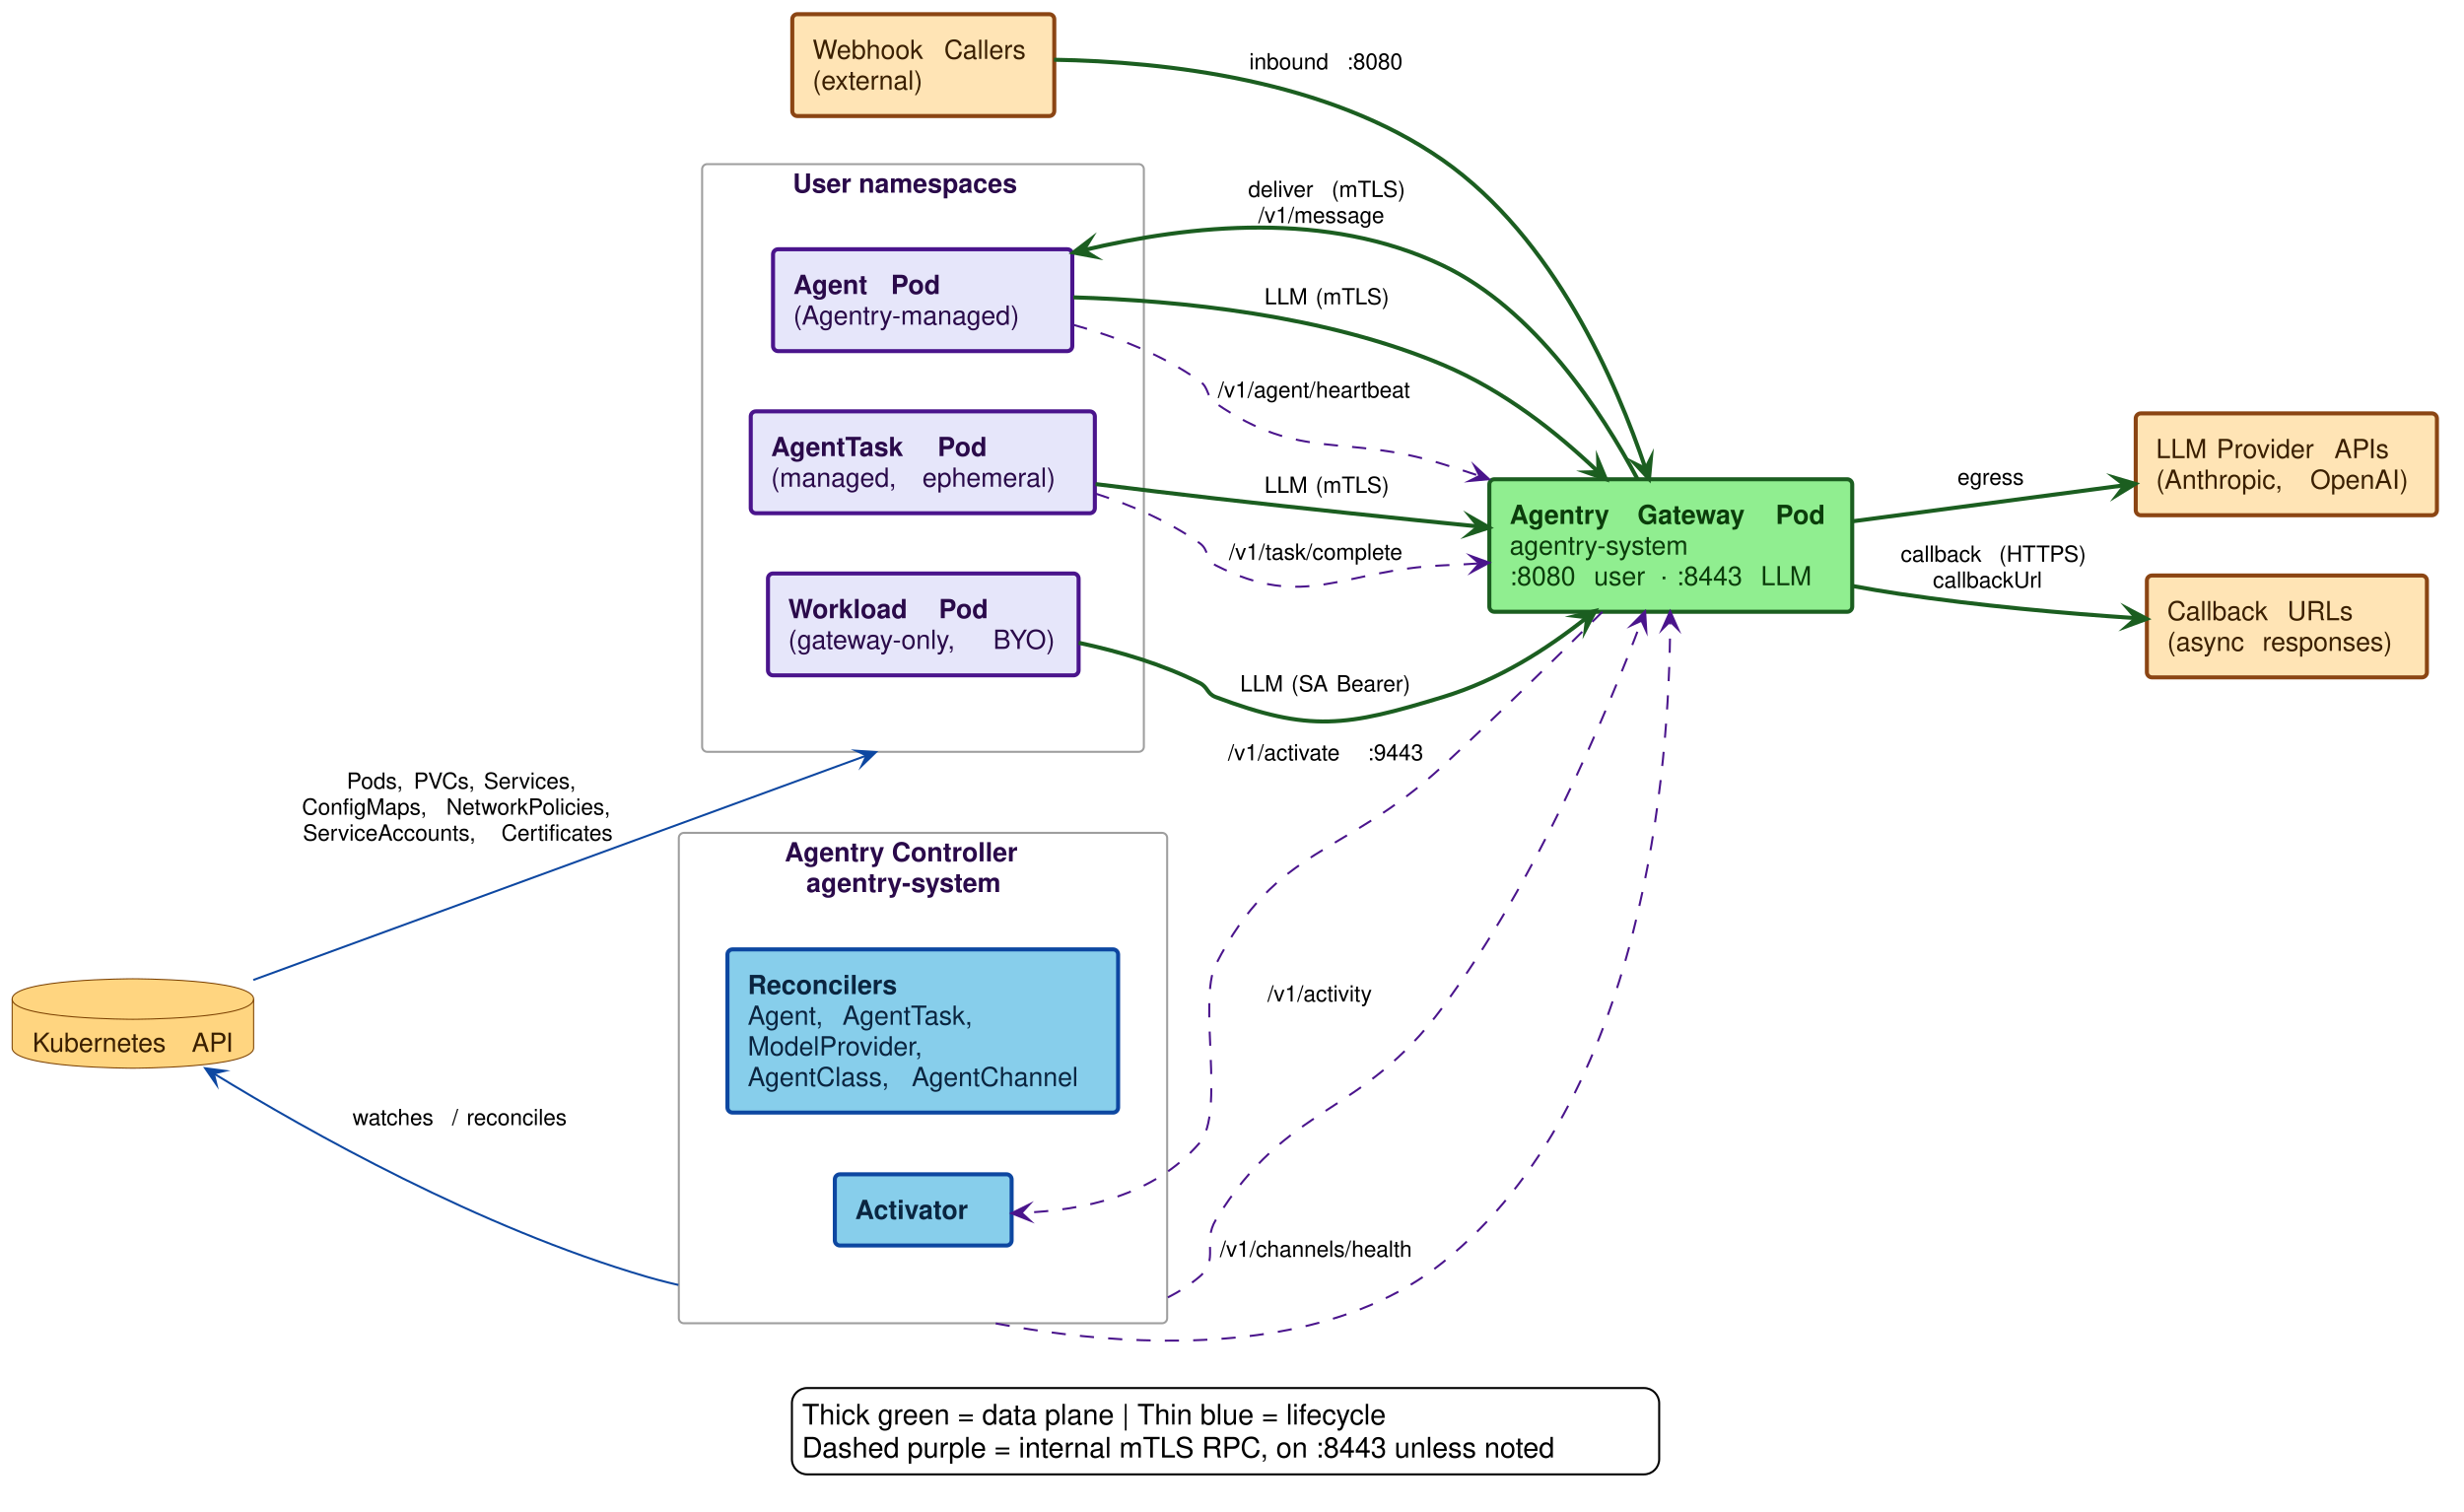
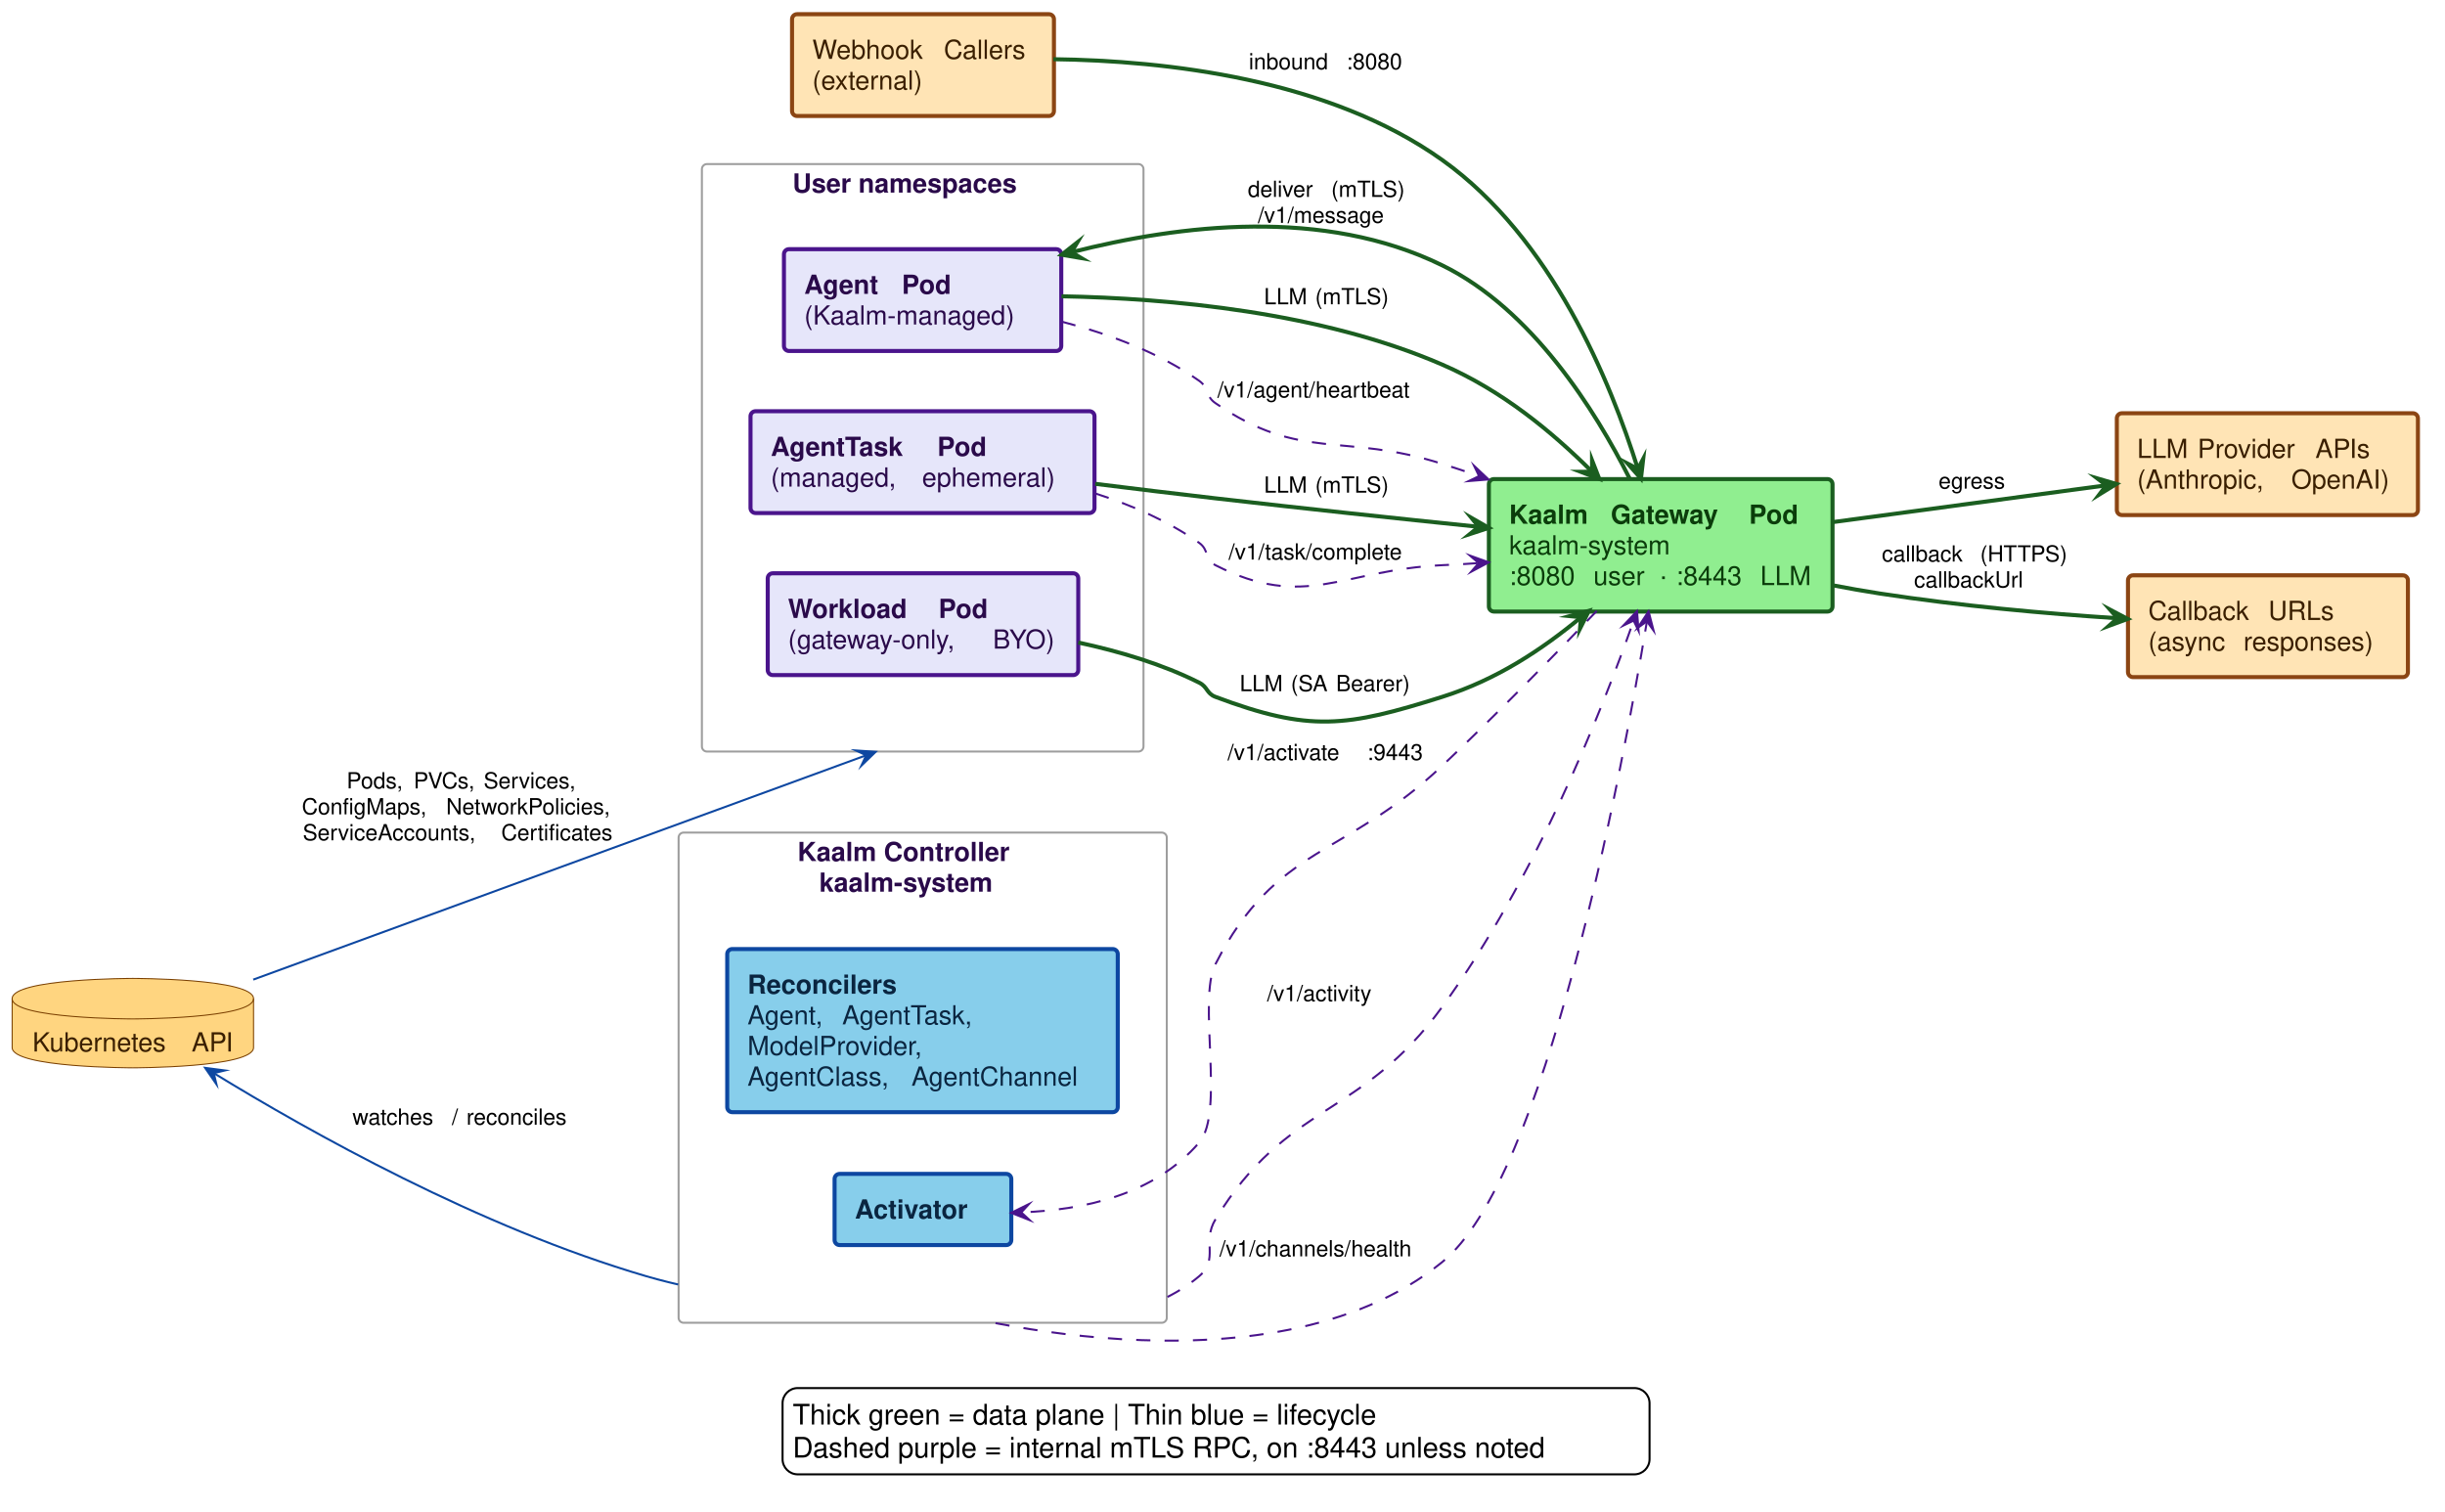
- <svg xmlns="http://www.w3.org/2000/svg" contentStyleType="text/css" data-diagram-type="DESCRIPTION" height="746px" preserveAspectRatio="none" style="width:1216px;height:746px;" version="1.1" viewBox="0 0 1216 746" width="1216px" zoomAndPan="magnify">
+ <svg xmlns="http://www.w3.org/2000/svg" contentStyleType="text/css" data-diagram-type="DESCRIPTION" height="746px" preserveAspectRatio="none" style="width:1207px;height:746px;" version="1.1" viewBox="0 0 1207 746" width="1207px" zoomAndPan="magnify">
  <defs />
  <g>
    <g class="cluster" data-qualified-name="users" data-source-line="13" id="ent0003">
      <rect fill="none" height="290" rx="2.5" ry="2.5" style="stroke:#9E9E9E;stroke-width:1;" width="218" x="346.5" y="81" />
      <text fill="#2A0A4A" font-family="Helvetica" font-size="13" font-weight="700" lengthAdjust="spacing" textLength="128.515" x="391.243" y="95.067">User namespaces</text>
    </g>
    <g class="cluster" data-qualified-name="ctrl" data-source-line="24" id="ent0009">
      <rect fill="none" height="242" rx="2.5" ry="2.5" style="stroke:#9E9E9E;stroke-width:1;" width="241" x="335" y="411" />
-       <text fill="#2A0A4A" font-family="Helvetica" font-size="13" font-weight="700" lengthAdjust="spacing" textLength="136.487" x="387.256" y="425.067">Agentry Controller</text>
-       <text fill="#2A0A4A" font-family="Helvetica" font-size="13" font-weight="700" lengthAdjust="spacing" textLength="115.172" x="397.914" y="440.2">agentry-system</text>
+       <text fill="#2A0A4A" font-family="Helvetica" font-size="13" font-weight="700" lengthAdjust="spacing" textLength="123.57" x="393.715" y="425.067">Kaalm Controller</text>
+       <text fill="#2A0A4A" font-family="Helvetica" font-size="13" font-weight="700" lengthAdjust="spacing" textLength="102.115" x="404.443" y="440.2">kaalm-system</text>
    </g>
    <g class="entity" data-qualified-name="users.agentC" data-source-line="14" id="ent0004">
-       <rect fill="#E6E6FA" height="50.266" rx="2.5" ry="2.5" style="stroke:#4A148C;stroke-width:2;" width="147.69" x="381.5" y="123" />
-       <text fill="#2A0A4A" font-family="Helvetica" font-size="13" font-weight="700" lengthAdjust="spacing" textLength="43.653" x="391.5" y="145.067">Agent</text>
-       <text fill="#2A0A4A" font-family="Helvetica" font-size="13" font-weight="700" lengthAdjust="spacing" textLength="4.526" x="435.153" y="145.067"> </text>
-       <text fill="#2A0A4A" font-family="Helvetica" font-size="13" font-weight="700" lengthAdjust="spacing" textLength="27.765" x="439.679" y="145.067">Pod</text>
-       <text fill="#2A0A4A" font-family="Helvetica" font-size="13" lengthAdjust="spacing" textLength="127.689" x="391.5" y="160.2">(Agentry-managed)</text>
+       <rect fill="#E6E6FA" height="50.266" rx="2.5" ry="2.5" style="stroke:#4A148C;stroke-width:2;" width="136.905" x="387" y="123" />
+       <text fill="#2A0A4A" font-family="Helvetica" font-size="13" font-weight="700" lengthAdjust="spacing" textLength="43.653" x="397" y="145.067">Agent</text>
+       <text fill="#2A0A4A" font-family="Helvetica" font-size="13" font-weight="700" lengthAdjust="spacing" textLength="4.526" x="440.653" y="145.067"> </text>
+       <text fill="#2A0A4A" font-family="Helvetica" font-size="13" font-weight="700" lengthAdjust="spacing" textLength="27.765" x="445.179" y="145.067">Pod</text>
+       <text fill="#2A0A4A" font-family="Helvetica" font-size="13" lengthAdjust="spacing" textLength="116.905" x="397" y="160.2">(Kaalm-managed)</text>
    </g>
    <g class="entity" data-qualified-name="users.agentTaskC" data-source-line="15" id="ent0005">
      <rect fill="#E6E6FA" height="50.266" rx="2.5" ry="2.5" style="stroke:#4A148C;stroke-width:2;" width="169.817" x="370.5" y="203" />
      <text fill="#2A0A4A" font-family="Helvetica" font-size="13" font-weight="700" lengthAdjust="spacing" textLength="77.676" x="380.5" y="225.067">AgentTask</text>
      <text fill="#2A0A4A" font-family="Helvetica" font-size="13" font-weight="700" lengthAdjust="spacing" textLength="4.526" x="458.176" y="225.067"> </text>
      <text fill="#2A0A4A" font-family="Helvetica" font-size="13" font-weight="700" lengthAdjust="spacing" textLength="27.765" x="462.702" y="225.067">Pod</text>
      <text fill="#2A0A4A" font-family="Helvetica" font-size="13" lengthAdjust="spacing" textLength="70.541" x="380.5" y="240.2">(managed,</text>
      <text fill="#2A0A4A" font-family="Helvetica" font-size="13" lengthAdjust="spacing" textLength="4.132" x="451.041" y="240.2"> </text>
      <text fill="#2A0A4A" font-family="Helvetica" font-size="13" lengthAdjust="spacing" textLength="75.144" x="455.174" y="240.2">ephemeral)</text>
    </g>
    <g class="entity" data-qualified-name="users.workloadC" data-source-line="16" id="ent0006">
      <rect fill="#E6E6FA" height="50.266" rx="2.5" ry="2.5" style="stroke:#4A148C;stroke-width:2;" width="153.294" x="379" y="283" />
      <text fill="#2A0A4A" font-family="Helvetica" font-size="13" font-weight="700" lengthAdjust="spacing" textLength="69.793" x="389" y="305.067">Workload</text>
      <text fill="#2A0A4A" font-family="Helvetica" font-size="13" font-weight="700" lengthAdjust="spacing" textLength="4.526" x="458.793" y="305.067"> </text>
      <text fill="#2A0A4A" font-family="Helvetica" font-size="13" font-weight="700" lengthAdjust="spacing" textLength="27.765" x="463.318" y="305.067">Pod</text>
      <text fill="#2A0A4A" font-family="Helvetica" font-size="13" lengthAdjust="spacing" textLength="96.999" x="389" y="320.2">(gateway-only,</text>
      <text fill="#2A0A4A" font-family="Helvetica" font-size="13" lengthAdjust="spacing" textLength="4.132" x="485.998" y="320.2"> </text>
      <text fill="#2A0A4A" font-family="Helvetica" font-size="13" lengthAdjust="spacing" textLength="32.164" x="490.131" y="320.2">BYO)</text>
    </g>
    <g class="entity" data-qualified-name="ctrl.recs" data-source-line="25" id="ent0010">
      <rect fill="#87CEEB" height="80.531" rx="2.5" ry="2.5" style="stroke:#0D47A1;stroke-width:2;" width="192.796" x="359" y="468.5" />
      <text fill="#0A2540" font-family="Helvetica" font-size="13" font-weight="700" lengthAdjust="spacing" textLength="84.303" x="369" y="490.567">Reconcilers</text>
      <text fill="#0A2540" font-family="Helvetica" font-size="13" lengthAdjust="spacing" textLength="42.612" x="369" y="505.7">Agent,</text>
      <text fill="#0A2540" font-family="Helvetica" font-size="13" lengthAdjust="spacing" textLength="4.132" x="411.612" y="505.7"> </text>
      <text fill="#0A2540" font-family="Helvetica" font-size="13" lengthAdjust="spacing" textLength="72.82" x="415.744" y="505.7">AgentTask,</text>
      <text fill="#0A2540" font-family="Helvetica" font-size="13" lengthAdjust="spacing" textLength="97.202" x="369" y="520.832">ModelProvider,</text>
      <text fill="#0A2540" font-family="Helvetica" font-size="13" lengthAdjust="spacing" textLength="76.813" x="369" y="535.965">AgentClass,</text>
      <text fill="#0A2540" font-family="Helvetica" font-size="13" lengthAdjust="spacing" textLength="4.132" x="445.813" y="535.965"> </text>
      <text fill="#0A2540" font-family="Helvetica" font-size="13" lengthAdjust="spacing" textLength="91.851" x="449.945" y="535.965">AgentChannel</text>
    </g>
    <g class="entity" data-qualified-name="ctrl.activator" data-source-line="26" id="ent0011">
      <rect fill="#87CEEB" height="35.133" rx="2.5" ry="2.5" style="stroke:#0D47A1;stroke-width:2;" width="87.241" x="412" y="579.5" />
      <text fill="#0A2540" font-family="Helvetica" font-size="13" font-weight="700" lengthAdjust="spacing" textLength="67.241" x="422" y="601.567">Activator</text>
    </g>
    <g class="entity" data-qualified-name="webhooks" data-source-line="7" id="ent0001">
      <rect fill="#FFE4B5" height="50.266" rx="2.5" ry="2.5" style="stroke:#8B4513;stroke-width:2;" width="129.294" x="391" y="7" />
      <text fill="#3A1F00" font-family="Helvetica" font-size="13" lengthAdjust="spacing" textLength="60.779" x="401" y="29.067">Webhook</text>
      <text fill="#3A1F00" font-family="Helvetica" font-size="13" lengthAdjust="spacing" textLength="4.132" x="461.779" y="29.067"> </text>
      <text fill="#3A1F00" font-family="Helvetica" font-size="13" lengthAdjust="spacing" textLength="44.383" x="465.911" y="29.067">Callers</text>
      <text fill="#3A1F00" font-family="Helvetica" font-size="13" lengthAdjust="spacing" textLength="64.092" x="401" y="44.2">(external)</text>
    </g>
    <g class="entity" data-qualified-name="gw" data-source-line="10" id="ent0002">
-       <rect fill="#90EE90" height="65.398" rx="2.5" ry="2.5" style="stroke:#1B5E20;stroke-width:2;" width="179.085" x="735" y="236.5" />
-       <text fill="#0B3D0B" font-family="Helvetica" font-size="13" font-weight="700" lengthAdjust="spacing" textLength="58.538" x="745" y="258.567">Agentry</text>
-       <text fill="#0B3D0B" font-family="Helvetica" font-size="13" font-weight="700" lengthAdjust="spacing" textLength="4.526" x="803.538" y="258.567"> </text>
-       <text fill="#0B3D0B" font-family="Helvetica" font-size="13" font-weight="700" lengthAdjust="spacing" textLength="63.73" x="808.064" y="258.567">Gateway</text>
-       <text fill="#0B3D0B" font-family="Helvetica" font-size="13" font-weight="700" lengthAdjust="spacing" textLength="4.526" x="871.794" y="258.567"> </text>
-       <text fill="#0B3D0B" font-family="Helvetica" font-size="13" font-weight="700" lengthAdjust="spacing" textLength="27.765" x="876.32" y="258.567">Pod</text>
-       <text fill="#0B3D0B" font-family="Helvetica" font-size="13" lengthAdjust="spacing" textLength="102.28" x="745" y="273.7">agentry-system</text>
+       <rect fill="#90EE90" height="65.398" rx="2.5" ry="2.5" style="stroke:#1B5E20;stroke-width:2;" width="169.646" x="735" y="236.5" />
+       <text fill="#0B3D0B" font-family="Helvetica" font-size="13" font-weight="700" lengthAdjust="spacing" textLength="45.621" x="745" y="258.567">Kaalm</text>
+       <text fill="#0B3D0B" font-family="Helvetica" font-size="13" font-weight="700" lengthAdjust="spacing" textLength="4.526" x="790.621" y="258.567"> </text>
+       <text fill="#0B3D0B" font-family="Helvetica" font-size="13" font-weight="700" lengthAdjust="spacing" textLength="63.73" x="795.146" y="258.567">Gateway</text>
+       <text fill="#0B3D0B" font-family="Helvetica" font-size="13" font-weight="700" lengthAdjust="spacing" textLength="4.526" x="858.877" y="258.567"> </text>
+       <text fill="#0B3D0B" font-family="Helvetica" font-size="13" font-weight="700" lengthAdjust="spacing" textLength="27.765" x="863.403" y="258.567">Pod</text>
+       <text fill="#0B3D0B" font-family="Helvetica" font-size="13" lengthAdjust="spacing" textLength="91.425" x="745" y="273.7">kaalm-system</text>
      <text fill="#0B3D0B" font-family="Helvetica" font-size="13" lengthAdjust="spacing" textLength="37.464" x="745" y="288.832">:8080</text>
      <text fill="#0B3D0B" font-family="Helvetica" font-size="13" lengthAdjust="spacing" textLength="4.132" x="782.464" y="288.832"> </text>
      <text fill="#0B3D0B" font-family="Helvetica" font-size="13" lengthAdjust="spacing" textLength="28.355" x="786.596" y="288.832">user</text>
      <text fill="#0B3D0B" font-family="Helvetica" font-size="13" lengthAdjust="spacing" textLength="4.132" x="814.951" y="288.832"> </text>
      <text fill="#0B3D0B" font-family="Helvetica" font-size="13" lengthAdjust="spacing" textLength="4.132" x="819.083" y="288.832">·</text>
      <text fill="#0B3D0B" font-family="Helvetica" font-size="13" lengthAdjust="spacing" textLength="4.132" x="823.216" y="288.832"> </text>
      <text fill="#0B3D0B" font-family="Helvetica" font-size="13" lengthAdjust="spacing" textLength="37.464" x="827.348" y="288.832">:8443</text>
      <text fill="#0B3D0B" font-family="Helvetica" font-size="13" lengthAdjust="spacing" textLength="4.132" x="864.812" y="288.832"> </text>
      <text fill="#0B3D0B" font-family="Helvetica" font-size="13" lengthAdjust="spacing" textLength="25.702" x="868.944" y="288.832">LLM</text>
    </g>
    <g class="entity" data-qualified-name="providers" data-source-line="20" id="ent0007">
-       <rect fill="#FFE4B5" height="50.266" rx="2.5" ry="2.5" style="stroke:#8B4513;stroke-width:2;" width="148.635" x="1054" y="204" />
-       <text fill="#3A1F00" font-family="Helvetica" font-size="13" lengthAdjust="spacing" textLength="25.702" x="1064" y="226.067">LLM</text>
-       <text fill="#3A1F00" font-family="Helvetica" font-size="13" lengthAdjust="spacing" textLength="4.132" x="1089.702" y="226.067"> </text>
-       <text fill="#3A1F00" font-family="Helvetica" font-size="13" lengthAdjust="spacing" textLength="54.038" x="1093.834" y="226.067">Provider</text>
-       <text fill="#3A1F00" font-family="Helvetica" font-size="13" lengthAdjust="spacing" textLength="4.132" x="1147.872" y="226.067"> </text>
-       <text fill="#3A1F00" font-family="Helvetica" font-size="13" lengthAdjust="spacing" textLength="27.339" x="1152.004" y="226.067">APIs</text>
-       <text fill="#3A1F00" font-family="Helvetica" font-size="13" lengthAdjust="spacing" textLength="71.982" x="1064" y="241.2">(Anthropic,</text>
-       <text fill="#3A1F00" font-family="Helvetica" font-size="13" lengthAdjust="spacing" textLength="4.132" x="1135.982" y="241.2"> </text>
-       <text fill="#3A1F00" font-family="Helvetica" font-size="13" lengthAdjust="spacing" textLength="52.52" x="1140.115" y="241.2">OpenAI)</text>
+       <rect fill="#FFE4B5" height="50.266" rx="2.5" ry="2.5" style="stroke:#8B4513;stroke-width:2;" width="148.635" x="1045" y="204" />
+       <text fill="#3A1F00" font-family="Helvetica" font-size="13" lengthAdjust="spacing" textLength="25.702" x="1055" y="226.067">LLM</text>
+       <text fill="#3A1F00" font-family="Helvetica" font-size="13" lengthAdjust="spacing" textLength="4.132" x="1080.702" y="226.067"> </text>
+       <text fill="#3A1F00" font-family="Helvetica" font-size="13" lengthAdjust="spacing" textLength="54.038" x="1084.834" y="226.067">Provider</text>
+       <text fill="#3A1F00" font-family="Helvetica" font-size="13" lengthAdjust="spacing" textLength="4.132" x="1138.872" y="226.067"> </text>
+       <text fill="#3A1F00" font-family="Helvetica" font-size="13" lengthAdjust="spacing" textLength="27.339" x="1143.004" y="226.067">APIs</text>
+       <text fill="#3A1F00" font-family="Helvetica" font-size="13" lengthAdjust="spacing" textLength="71.982" x="1055" y="241.2">(Anthropic,</text>
+       <text fill="#3A1F00" font-family="Helvetica" font-size="13" lengthAdjust="spacing" textLength="4.132" x="1126.982" y="241.2"> </text>
+       <text fill="#3A1F00" font-family="Helvetica" font-size="13" lengthAdjust="spacing" textLength="52.52" x="1131.115" y="241.2">OpenAI)</text>
    </g>
    <g class="entity" data-qualified-name="callbacks" data-source-line="21" id="ent0008">
-       <rect fill="#FFE4B5" height="50.266" rx="2.5" ry="2.5" style="stroke:#8B4513;stroke-width:2;" width="138.2" x="1059.5" y="284" />
-       <text fill="#3A1F00" font-family="Helvetica" font-size="13" lengthAdjust="spacing" textLength="55.161" x="1069.5" y="306.067">Callback</text>
-       <text fill="#3A1F00" font-family="Helvetica" font-size="13" lengthAdjust="spacing" textLength="4.132" x="1124.661" y="306.067"> </text>
-       <text fill="#3A1F00" font-family="Helvetica" font-size="13" lengthAdjust="spacing" textLength="32.563" x="1128.793" y="306.067">URLs</text>
-       <text fill="#3A1F00" font-family="Helvetica" font-size="13" lengthAdjust="spacing" textLength="42.891" x="1069.5" y="321.2">(async</text>
-       <text fill="#3A1F00" font-family="Helvetica" font-size="13" lengthAdjust="spacing" textLength="4.132" x="1112.391" y="321.2"> </text>
-       <text fill="#3A1F00" font-family="Helvetica" font-size="13" lengthAdjust="spacing" textLength="71.176" x="1116.523" y="321.2">responses)</text>
+       <rect fill="#FFE4B5" height="50.266" rx="2.5" ry="2.5" style="stroke:#8B4513;stroke-width:2;" width="138.2" x="1050.5" y="284" />
+       <text fill="#3A1F00" font-family="Helvetica" font-size="13" lengthAdjust="spacing" textLength="55.161" x="1060.5" y="306.067">Callback</text>
+       <text fill="#3A1F00" font-family="Helvetica" font-size="13" lengthAdjust="spacing" textLength="4.132" x="1115.661" y="306.067"> </text>
+       <text fill="#3A1F00" font-family="Helvetica" font-size="13" lengthAdjust="spacing" textLength="32.563" x="1119.793" y="306.067">URLs</text>
+       <text fill="#3A1F00" font-family="Helvetica" font-size="13" lengthAdjust="spacing" textLength="42.891" x="1060.5" y="321.2">(async</text>
+       <text fill="#3A1F00" font-family="Helvetica" font-size="13" lengthAdjust="spacing" textLength="4.132" x="1103.391" y="321.2"> </text>
+       <text fill="#3A1F00" font-family="Helvetica" font-size="13" lengthAdjust="spacing" textLength="71.176" x="1107.523" y="321.2">responses)</text>
    </g>
    <g class="entity" data-qualified-name="apiserver" data-source-line="28" id="ent0012">
      <path d="M6,493 C6,483 65.582,483 65.582,483 C65.582,483 125.163,483 125.163,493 L125.163,517.133 C125.163,527.133 65.582,527.133 65.582,527.133 C65.582,527.133 6,527.133 6,517.133 L6,493" fill="#FFD580" style="stroke:#7A3F00;stroke-width:0.5;" />
      <path d="M6,493 C6,503 65.582,503 65.582,503 C65.582,503 125.163,503 125.163,493" fill="none" style="stroke:#7A3F00;stroke-width:0.5;" />
      <text fill="#3A1F00" font-family="Helvetica" font-size="13" lengthAdjust="spacing" textLength="74.464" x="16" y="519.067">Kubernetes</text>
      <text fill="#3A1F00" font-family="Helvetica" font-size="13" lengthAdjust="spacing" textLength="4.132" x="90.464" y="519.067"> </text>
      <text fill="#3A1F00" font-family="Helvetica" font-size="13" lengthAdjust="spacing" textLength="20.566" x="94.597" y="519.067">API</text>
    </g>
    <g class="link" data-entity-1="ent0001" data-entity-2="ent0002" data-link-type="dependency" data-source-line="31" id="lnk13">
-       <path d="M520.12,29.48 C575.52,30.39 655.57,39.48 712,79 C767.13,117.62 797.56,188.203 812.19,231.513" fill="none" id="webhooks-to-gw" style="stroke:#1B5E20;stroke-width:2;" />
-       <polygon fill="#1B5E20" points="813.79,236.25,814.699,226.443,812.19,231.513,807.12,229.004,813.79,236.25" style="stroke:#1B5E20;stroke-width:2;stroke-linejoin:miter;stroke-miterlimit:10;" />
+       <path d="M520.02,29.23 C575.54,29.95 655.83,38.91 712,79 C766.23,117.71 794.971,188.23 808.571,231.5" fill="none" id="webhooks-to-gw" style="stroke:#1B5E20;stroke-width:2;" />
+       <polygon fill="#1B5E20" points="810.07,236.27,811.187,226.485,808.571,231.5,803.556,228.883,810.07,236.27" style="stroke:#1B5E20;stroke-width:2;stroke-linejoin:miter;stroke-miterlimit:10;" />
      <text fill="#000000" font-family="Helvetica" font-size="11" lengthAdjust="spacing" textLength="44.666" x="616.5" y="34.21">inbound</text>
      <text fill="#000000" font-family="Helvetica" font-size="11" lengthAdjust="spacing" textLength="3.497" x="661.166" y="34.21"> </text>
      <text fill="#000000" font-family="Helvetica" font-size="11" lengthAdjust="spacing" textLength="31.7" x="664.663" y="34.21">:8080</text>
    </g>
    <g class="link" data-entity-1="ent0002" data-entity-2="ent0004" data-link-type="dependency" data-source-line="32" id="lnk14">
-       <path d="M808.15,236.47 C790.32,202.98 757.44,152.71 712,131 C655.14,103.84 587.774,110.81 534.634,123.48" fill="none" id="gw-to-agentC" style="stroke:#1B5E20;stroke-width:2;" />
-       <polygon fill="#1B5E20" points="529.77,124.64,539.452,126.444,534.634,123.48,537.597,118.662,529.77,124.64" style="stroke:#1B5E20;stroke-width:2;stroke-linejoin:miter;stroke-miterlimit:10;" />
+       <path d="M804.47,236.2 C787.62,202.75 756.37,152.74 712,131 C653.32,102.24 582.626,110.89 528.946,124.51" fill="none" id="gw-to-agentC" style="stroke:#1B5E20;stroke-width:2;" />
+       <polygon fill="#1B5E20" points="524.1,125.74,533.807,127.404,528.946,124.51,531.84,119.65,524.1,125.74" style="stroke:#1B5E20;stroke-width:2;stroke-linejoin:miter;stroke-miterlimit:10;" />
      <text fill="#000000" font-family="Helvetica" font-size="11" lengthAdjust="spacing" textLength="37.662" x="616" y="97.21">deliver</text>
      <text fill="#000000" font-family="Helvetica" font-size="11" lengthAdjust="spacing" textLength="3.497" x="653.662" y="97.21"> </text>
      <text fill="#000000" font-family="Helvetica" font-size="11" lengthAdjust="spacing" textLength="39.128" x="657.159" y="97.21">(mTLS)</text>
      <text fill="#000000" font-family="Helvetica" font-size="11" lengthAdjust="spacing" textLength="70.356" x="620.966" y="110.015">/v1/message</text>
    </g>
    <g class="link" data-entity-1="ent0004" data-entity-2="ent0002" data-link-type="dependency" data-source-line="34" id="lnk16">
-       <path d="M529.69,146.74 C582.31,148.29 653.92,155.5 712,180 C742.58,192.9 768.072,213.239 788.872,232.969" fill="none" id="agentC-to-gw" style="stroke:#1B5E20;stroke-width:2;" />
-       <polygon fill="#1B5E20" points="792.5,236.41,788.723,227.314,788.872,232.969,783.217,233.118,792.5,236.41" style="stroke:#1B5E20;stroke-width:2;stroke-linejoin:miter;stroke-miterlimit:10;" />
+       <path d="M524.04,146.26 C577.18,147.25 652.02,153.99 712,180 C741.7,192.88 766.083,213.136 785.953,232.876" fill="none" id="agentC-to-gw" style="stroke:#1B5E20;stroke-width:2;" />
+       <polygon fill="#1B5E20" points="789.5,236.4,785.934,227.219,785.953,232.876,780.296,232.895,789.5,236.4" style="stroke:#1B5E20;stroke-width:2;stroke-linejoin:miter;stroke-miterlimit:10;" />
      <text fill="#000000" font-family="Helvetica" font-size="11" lengthAdjust="spacing" textLength="21.748" x="624" y="150.21">LLM</text>
      <text fill="#000000" font-family="Helvetica" font-size="11" lengthAdjust="spacing" textLength="3.497" x="645.748" y="150.21"> </text>
      <text fill="#000000" font-family="Helvetica" font-size="11" lengthAdjust="spacing" textLength="39.128" x="649.244" y="150.21">(mTLS)</text>
    </g>
    <g class="link" data-entity-1="ent0004" data-entity-2="ent0002" data-link-type="dependency" data-source-line="47" id="lnk25">
-       <path d="M529.73,160.29 C551.12,166.26 573.66,175.06 592,188 C596.94,191.49 595.02,195.58 600,199 C642.48,228.18 662.82,213.62 712,229 C719.46,231.33 722.424,232.247 730.134,234.857" fill="none" id="agentC-to-gw-1" style="stroke:#4A148C;stroke-width:1;stroke-dasharray:7,7;" />
-       <polygon fill="#4A148C" points="734.87,236.46,727.628,229.785,730.134,234.857,725.063,237.363,734.87,236.46" style="stroke:#4A148C;stroke-width:1;stroke-linejoin:miter;stroke-miterlimit:10;" />
+       <path d="M524.15,158.79 C547.15,164.75 572.06,173.93 592,188 C596.94,191.49 595.02,195.58 600,199 C642.48,228.18 662.92,213.29 712,229 C719.46,231.39 722.452,232.334 730.142,235.034" fill="none" id="agentC-to-gw-1" style="stroke:#4A148C;stroke-width:1;stroke-dasharray:7,7;" />
+       <polygon fill="#4A148C" points="734.86,236.69,727.693,229.934,730.142,235.034,725.043,237.483,734.86,236.69" style="stroke:#4A148C;stroke-width:1;stroke-linejoin:miter;stroke-miterlimit:10;" />
      <text fill="#000000" font-family="Helvetica" font-size="11" lengthAdjust="spacing" textLength="110.521" x="601" y="196.21">/v1/agent/heartbeat</text>
    </g>
    <g class="link" data-entity-1="ent0002" data-entity-2="ent0008" data-link-type="dependency" data-source-line="33" id="lnk15">
-       <path d="M914.17,289.16 C921.87,290.58 929.56,291.89 937,293 C977.38,299.02 1017.941,302.603 1054.381,305.063" fill="none" id="gw-to-callbacks" style="stroke:#1B5E20;stroke-width:2;" />
-       <polygon fill="#1B5E20" points="1059.37,305.4,1050.66,300.803,1054.381,305.063,1050.121,308.785,1059.37,305.4" style="stroke:#1B5E20;stroke-width:2;stroke-linejoin:miter;stroke-miterlimit:10;" />
-       <text fill="#000000" font-family="Helvetica" font-size="11" lengthAdjust="spacing" textLength="45.042" x="938" y="277.21">callback</text>
-       <text fill="#000000" font-family="Helvetica" font-size="11" lengthAdjust="spacing" textLength="3.497" x="983.042" y="277.21"> </text>
-       <text fill="#000000" font-family="Helvetica" font-size="11" lengthAdjust="spacing" textLength="43.909" x="986.539" y="277.21">(HTTPS)</text>
-       <text fill="#000000" font-family="Helvetica" font-size="11" lengthAdjust="spacing" textLength="60.672" x="953.888" y="290.015">callbackUrl</text>
+       <path d="M905.2,289.02 C912.88,290.5 920.57,291.86 928,293 C968.35,299.19 1008.911,302.8 1045.361,305.21" fill="none" id="gw-to-callbacks" style="stroke:#1B5E20;stroke-width:2;" />
+       <polygon fill="#1B5E20" points="1050.35,305.54,1041.633,300.955,1045.361,305.21,1041.106,308.938,1050.35,305.54" style="stroke:#1B5E20;stroke-width:2;stroke-linejoin:miter;stroke-miterlimit:10;" />
+       <text fill="#000000" font-family="Helvetica" font-size="11" lengthAdjust="spacing" textLength="45.042" x="929" y="277.21">callback</text>
+       <text fill="#000000" font-family="Helvetica" font-size="11" lengthAdjust="spacing" textLength="3.497" x="974.042" y="277.21"> </text>
+       <text fill="#000000" font-family="Helvetica" font-size="11" lengthAdjust="spacing" textLength="43.909" x="977.539" y="277.21">(HTTPS)</text>
+       <text fill="#000000" font-family="Helvetica" font-size="11" lengthAdjust="spacing" textLength="60.672" x="944.888" y="290.015">callbackUrl</text>
    </g>
    <g class="link" data-entity-1="ent0005" data-entity-2="ent0002" data-link-type="dependency" data-source-line="35" id="lnk17">
-       <path d="M540.69,238.88 C560.16,241.31 580.79,243.81 600,246 C644.37,251.07 688.795,255.699 729.835,259.829" fill="none" id="agentTaskC-to-gw" style="stroke:#1B5E20;stroke-width:2;" />
-       <polygon fill="#1B5E20" points="734.81,260.33,726.256,255.449,729.835,259.829,725.455,263.409,734.81,260.33" style="stroke:#1B5E20;stroke-width:2;stroke-linejoin:miter;stroke-miterlimit:10;" />
+       <path d="M540.69,238.85 C560.16,241.28 580.79,243.79 600,246 C644.53,251.13 689.236,255.879 730.006,260.069" fill="none" id="agentTaskC-to-gw" style="stroke:#1B5E20;stroke-width:2;" />
+       <polygon fill="#1B5E20" points="734.98,260.58,726.436,255.681,730.006,260.069,725.618,263.639,734.98,260.58" style="stroke:#1B5E20;stroke-width:2;stroke-linejoin:miter;stroke-miterlimit:10;" />
      <text fill="#000000" font-family="Helvetica" font-size="11" lengthAdjust="spacing" textLength="21.748" x="624" y="243.21">LLM</text>
      <text fill="#000000" font-family="Helvetica" font-size="11" lengthAdjust="spacing" textLength="3.497" x="645.748" y="243.21"> </text>
      <text fill="#000000" font-family="Helvetica" font-size="11" lengthAdjust="spacing" textLength="39.128" x="649.244" y="243.21">(mTLS)</text>
    </g>
    <g class="link" data-entity-1="ent0005" data-entity-2="ent0002" data-link-type="dependency" data-source-line="48" id="lnk26">
-       <path d="M540.67,243.58 C558.64,249.36 576.77,257.25 592,268 C596.94,271.49 594.61,276.26 600,279 C644.36,301.59 662.27,281.23 712,279 C719.48,278.67 722.232,278.557 730.002,278.017" fill="none" id="agentTaskC-to-gw-1" style="stroke:#4A148C;stroke-width:1;stroke-dasharray:7,7;" />
-       <polygon fill="#4A148C" points="734.99,277.67,725.734,274.304,730.002,278.017,726.289,282.284,734.99,277.67" style="stroke:#4A148C;stroke-width:1;stroke-linejoin:miter;stroke-miterlimit:10;" />
+       <path d="M540.67,243.58 C558.64,249.36 576.77,257.25 592,268 C596.94,271.49 594.61,276.26 600,279 C644.36,301.59 662.28,281.32 712,279 C719.45,278.65 722.203,278.537 729.953,277.967" fill="none" id="agentTaskC-to-gw-1" style="stroke:#4A148C;stroke-width:1;stroke-dasharray:7,7;" />
+       <polygon fill="#4A148C" points="734.94,277.6,725.671,274.271,729.953,277.967,726.258,282.249,734.94,277.6" style="stroke:#4A148C;stroke-width:1;stroke-linejoin:miter;stroke-miterlimit:10;" />
      <text fill="#000000" font-family="Helvetica" font-size="11" lengthAdjust="spacing" textLength="99.161" x="606.5" y="276.21">/v1/task/complete</text>
    </g>
    <g class="link" data-entity-1="ent0006" data-entity-2="ent0002" data-link-type="dependency" data-source-line="36" id="lnk18">
-       <path d="M532.29,317.19 C552.39,321.48 573.61,327.78 592,337 C596.22,339.12 595.58,342.34 600,344 C646.6,361.51 664.39,358.52 712,344 C739.67,335.56 762.763,320.795 783.283,304.625" fill="none" id="workloadC-to-gw" style="stroke:#1B5E20;stroke-width:2;" />
-       <polygon fill="#1B5E20" points="787.21,301.53,777.665,303.959,783.283,304.625,782.617,310.242,787.21,301.53" style="stroke:#1B5E20;stroke-width:2;stroke-linejoin:miter;stroke-miterlimit:10;" />
+       <path d="M532.29,317.19 C552.39,321.48 573.61,327.78 592,337 C596.22,339.12 595.58,342.34 600,344 C646.6,361.51 664.53,358.98 712,344 C738.83,335.53 760.911,320.849 780.531,304.689" fill="none" id="workloadC-to-gw" style="stroke:#1B5E20;stroke-width:2;" />
+       <polygon fill="#1B5E20" points="784.39,301.51,774.9,304.144,780.531,304.689,779.986,310.319,784.39,301.51" style="stroke:#1B5E20;stroke-width:2;stroke-linejoin:miter;stroke-miterlimit:10;" />
      <text fill="#000000" font-family="Helvetica" font-size="11" lengthAdjust="spacing" textLength="21.748" x="612" y="341.21">LLM</text>
      <text fill="#000000" font-family="Helvetica" font-size="11" lengthAdjust="spacing" textLength="3.497" x="633.748" y="341.21"> </text>
      <text fill="#000000" font-family="Helvetica" font-size="11" lengthAdjust="spacing" textLength="18.799" x="637.244" y="341.21">(SA</text>
      <text fill="#000000" font-family="Helvetica" font-size="11" lengthAdjust="spacing" textLength="3.497" x="656.043" y="341.21"> </text>
      <text fill="#000000" font-family="Helvetica" font-size="11" lengthAdjust="spacing" textLength="41.159" x="659.54" y="341.21">Bearer)</text>
    </g>
    <g class="link" data-entity-1="ent0002" data-entity-2="ent0007" data-link-type="dependency" data-source-line="37" id="lnk19">
-       <path d="M914.07,257.27 C958.45,251.39 1006.613,245.018 1048.753,239.428" fill="none" id="gw-to-providers" style="stroke:#1B5E20;stroke-width:2;" />
-       <polygon fill="#1B5E20" points="1053.71,238.77,1044.262,235.988,1048.753,239.428,1045.314,243.919,1053.71,238.77" style="stroke:#1B5E20;stroke-width:2;stroke-linejoin:miter;stroke-miterlimit:10;" />
-       <text fill="#000000" font-family="Helvetica" font-size="11" lengthAdjust="spacing" textLength="36.502" x="966" y="239.21">egress</text>
+       <path d="M905.06,257.7 C949.05,251.78 997.455,245.277 1039.815,239.577" fill="none" id="gw-to-providers" style="stroke:#1B5E20;stroke-width:2;" />
+       <polygon fill="#1B5E20" points="1044.77,238.91,1035.317,236.146,1039.815,239.577,1036.384,244.075,1044.77,238.91" style="stroke:#1B5E20;stroke-width:2;stroke-linejoin:miter;stroke-miterlimit:10;" />
+       <text fill="#000000" font-family="Helvetica" font-size="11" lengthAdjust="spacing" textLength="36.502" x="957" y="241.21">egress</text>
    </g>
    <g class="link" data-entity-1="ent0009" data-entity-2="ent0012" data-link-type="dependency" data-source-line="40" id="lnk20">
      <path d="M334.812,634.087 C334.578,634.034 334.344,633.981 334.111,633.927 C333.644,633.819 333.178,633.711 332.712,633.602 C331.781,633.383 330.853,633.16 329.928,632.933 C326.228,632.024 322.577,631.048 319,630 C236.62,605.87 152.784,558.691 105.524,529.76" fill="none" id="ctrl-to-apiserver" style="stroke:#0D47A1;stroke-width:1;" />
      <polygon fill="#0D47A1" points="101.26,527.15,106.848,535.26,105.524,529.76,111.024,528.437,101.26,527.15" style="stroke:#0D47A1;stroke-width:1;stroke-linejoin:miter;stroke-miterlimit:10;" />
      <text fill="#000000" font-family="Helvetica" font-size="11" lengthAdjust="spacing" textLength="45.568" x="174" y="555.21">watches</text>
      <text fill="#000000" font-family="Helvetica" font-size="11" lengthAdjust="spacing" textLength="3.497" x="219.568" y="555.21"> </text>
      <text fill="#000000" font-family="Helvetica" font-size="11" lengthAdjust="spacing" textLength="3.706" x="223.065" y="555.21">/</text>
      <text fill="#000000" font-family="Helvetica" font-size="11" lengthAdjust="spacing" textLength="3.497" x="226.771" y="555.21"> </text>
      <text fill="#000000" font-family="Helvetica" font-size="11" lengthAdjust="spacing" textLength="55.698" x="230.268" y="555.21">reconciles</text>
    </g>
    <g class="link" data-entity-1="ent0012" data-entity-2="ent0003" data-link-type="dependency" data-source-line="41" id="lnk21">
      <path d="M125.01,483.59 C178.36,464.065 259.012,434.548 327.168,409.604 C361.245,397.132 392.198,385.803 415.052,377.439 C420.765,375.348 425.973,373.442 430.596,371.75 C431.174,371.539 427.047,373.049 427.607,372.844" fill="none" id="apiserver-to-users" style="stroke:#0D47A1;stroke-width:1;" />
      <polygon fill="#0D47A1" points="432.302,371.126,422.476,370.463,427.607,372.844,425.225,377.975,432.302,371.126" style="stroke:#0D47A1;stroke-width:1;stroke-linejoin:miter;stroke-miterlimit:10;" />
      <text fill="#000000" font-family="Helvetica" font-size="11" lengthAdjust="spacing" textLength="29.573" x="171.11" y="389.21">Pods,</text>
      <text fill="#000000" font-family="Helvetica" font-size="11" lengthAdjust="spacing" textLength="3.497" x="200.683" y="389.21"> </text>
      <text fill="#000000" font-family="Helvetica" font-size="11" lengthAdjust="spacing" textLength="31.066" x="204.18" y="389.21">PVCs,</text>
      <text fill="#000000" font-family="Helvetica" font-size="11" lengthAdjust="spacing" textLength="3.497" x="235.246" y="389.21"> </text>
      <text fill="#000000" font-family="Helvetica" font-size="11" lengthAdjust="spacing" textLength="49.881" x="238.743" y="389.21">Services,</text>
      <text fill="#000000" font-family="Helvetica" font-size="11" lengthAdjust="spacing" textLength="67.735" x="149" y="402.015">ConfigMaps,</text>
      <text fill="#000000" font-family="Helvetica" font-size="11" lengthAdjust="spacing" textLength="3.497" x="216.735" y="402.015"> </text>
      <text fill="#000000" font-family="Helvetica" font-size="11" lengthAdjust="spacing" textLength="90.503" x="220.231" y="402.015">NetworkPolicies,</text>
      <text fill="#000000" font-family="Helvetica" font-size="11" lengthAdjust="spacing" textLength="94.488" x="149.44" y="414.82">ServiceAccounts,</text>
      <text fill="#000000" font-family="Helvetica" font-size="11" lengthAdjust="spacing" textLength="3.497" x="243.929" y="414.82"> </text>
      <text fill="#000000" font-family="Helvetica" font-size="11" lengthAdjust="spacing" textLength="62.869" x="247.425" y="414.82">Certificates</text>
    </g>
    <g class="link" data-entity-1="ent0002" data-entity-2="ent0011" data-link-type="dependency" data-source-line="44" id="lnk22">
-       <path d="M790.79,301.92 C768.81,323.8 739.03,353 712,378 C663.44,422.91 630.03,417.07 600,476 C591.08,493.5 604.82,549.13 592,564 C569.4,590.23 534.766,597.243 504.176,598.513" fill="none" id="gw-to-activator" style="stroke:#4A148C;stroke-width:1;stroke-dasharray:7,7;" />
+       <path d="M788.26,301.59 C767.2,323.59 738.41,353.06 712,378 C663.91,423.41 630.03,417.07 600,476 C591.08,493.5 604.82,549.13 592,564 C569.4,590.23 534.766,597.243 504.176,598.513" fill="none" id="gw-to-activator" style="stroke:#4A148C;stroke-width:1;stroke-dasharray:7,7;" />
      <polygon fill="#4A148C" points="499.18,598.72,508.338,602.343,504.176,598.513,508.006,594.35,499.18,598.72" style="stroke:#4A148C;stroke-width:1;stroke-linejoin:miter;stroke-miterlimit:10;" />
      <text fill="#000000" font-family="Helvetica" font-size="11" lengthAdjust="spacing" textLength="65.409" x="606" y="375.21">/v1/activate</text>
      <text fill="#000000" font-family="Helvetica" font-size="11" lengthAdjust="spacing" textLength="3.497" x="671.409" y="375.21"> </text>
      <text fill="#000000" font-family="Helvetica" font-size="11" lengthAdjust="spacing" textLength="31.7" x="674.906" y="375.21">:9443</text>
    </g>
    <g class="link" data-entity-1="ent0009" data-entity-2="ent0002" data-link-type="dependency" data-source-line="45" id="lnk23">
-       <path d="M576.344,640.232 C576.551,640.129 576.757,640.025 576.963,639.92 C577.375,639.709 577.785,639.496 578.193,639.279 C579.826,638.412 581.43,637.493 583.001,636.519 C586.143,634.572 589.153,632.406 592,630 C601.89,621.65 593.26,613.05 600,602 C635.55,543.76 671.46,551.88 712,497 C758.73,433.74 792.74,352.53 810.12,306.32" fill="none" id="ctrl-to-gw" style="stroke:#4A148C;stroke-width:1;stroke-dasharray:7,7;" />
-       <polygon fill="#4A148C" points="811.88,301.64,804.968,308.656,810.12,306.32,812.456,311.472,811.88,301.64" style="stroke:#4A148C;stroke-width:1;stroke-linejoin:miter;stroke-miterlimit:10;" />
+       <path d="M576.344,640.232 C576.551,640.129 576.757,640.025 576.963,639.92 C577.375,639.709 577.785,639.496 578.193,639.279 C579.826,638.412 581.43,637.493 583.001,636.519 C586.143,634.572 589.153,632.406 592,630 C601.89,621.65 593.26,613.05 600,602 C635.55,543.76 671.9,552.2 712,497 C757.87,433.85 790.124,352.634 806.464,306.384" fill="none" id="ctrl-to-gw" style="stroke:#4A148C;stroke-width:1;stroke-dasharray:7,7;" />
+       <polygon fill="#4A148C" points="808.13,301.67,801.36,308.824,806.464,306.384,808.904,311.488,808.13,301.67" style="stroke:#4A148C;stroke-width:1;stroke-linejoin:miter;stroke-miterlimit:10;" />
      <text fill="#000000" font-family="Helvetica" font-size="11" lengthAdjust="spacing" textLength="61.467" x="625.5" y="494.21">/v1/activity</text>
    </g>
    <g class="link" data-entity-1="ent0009" data-entity-2="ent0002" data-link-type="dependency" data-source-line="46" id="lnk24">
-       <path d="M491.39,653.071 C491.967,653.181 492.55,653.291 493.139,653.401 C495.493,653.841 497.938,654.281 500.466,654.715 C505.521,655.583 510.908,656.431 516.57,657.217 C527.894,658.79 540.317,660.119 553.384,660.889 C605.653,663.967 668.23,658.09 712,623 C812.17,542.69 823.939,377.95 824.239,306.64" fill="none" id="ctrl-to-gw-1" style="stroke:#4A148C;stroke-width:1;stroke-dasharray:7,7;" />
-       <polygon fill="#4A148C" points="824.26,301.64,820.222,310.623,824.239,306.64,828.222,310.657,824.26,301.64" style="stroke:#4A148C;stroke-width:1;stroke-linejoin:miter;stroke-miterlimit:10;" />
+       <path d="M491.461,653.163 C492.039,653.274 492.623,653.386 493.213,653.497 C495.572,653.942 498.021,654.387 500.553,654.827 C505.617,655.706 511.012,656.563 516.683,657.36 C528.023,658.954 540.462,660.303 553.541,661.087 C605.86,664.227 668.435,658.345 712,623 C762.86,581.74 799.791,386.382 813.021,306.712" fill="none" id="ctrl-to-gw-1" style="stroke:#4A148C;stroke-width:1;stroke-dasharray:7,7;" />
+       <polygon fill="#4A148C" points="813.84,301.78,808.42,310.003,813.021,306.712,816.312,311.314,813.84,301.78" style="stroke:#4A148C;stroke-width:1;stroke-linejoin:miter;stroke-miterlimit:10;" />
      <text fill="#000000" font-family="Helvetica" font-size="11" lengthAdjust="spacing" textLength="108.706" x="602" y="620.21">/v1/channels/health</text>
    </g>
    <g class="legend" data-source-line="50">
-       <rect fill="none" height="42.594" rx="7.5" ry="7.5" style="stroke:#000000;stroke-width:1;" width="427.997" x="390.819" y="684.967" />
-       <text fill="#000000" font-family="Helvetica" font-size="14" lengthAdjust="spacing" textLength="334.421" x="395.819" y="702.963">Thick green = data plane | Thin blue = lifecycle</text>
-       <text fill="#000000" font-family="Helvetica" font-size="14" lengthAdjust="spacing" textLength="417.997" x="395.819" y="719.26">Dashed purple = internal mTLS RPC, on :8443 unless noted</text>
+       <rect fill="none" height="42.594" rx="7.5" ry="7.5" style="stroke:#000000;stroke-width:1;" width="427.997" x="386.319" y="685.227" />
+       <text fill="#000000" font-family="Helvetica" font-size="14" lengthAdjust="spacing" textLength="334.421" x="391.319" y="703.223">Thick green = data plane | Thin blue = lifecycle</text>
+       <text fill="#000000" font-family="Helvetica" font-size="14" lengthAdjust="spacing" textLength="417.997" x="391.319" y="719.519">Dashed purple = internal mTLS RPC, on :8443 unless noted</text>
    </g>
  </g>
</svg>
